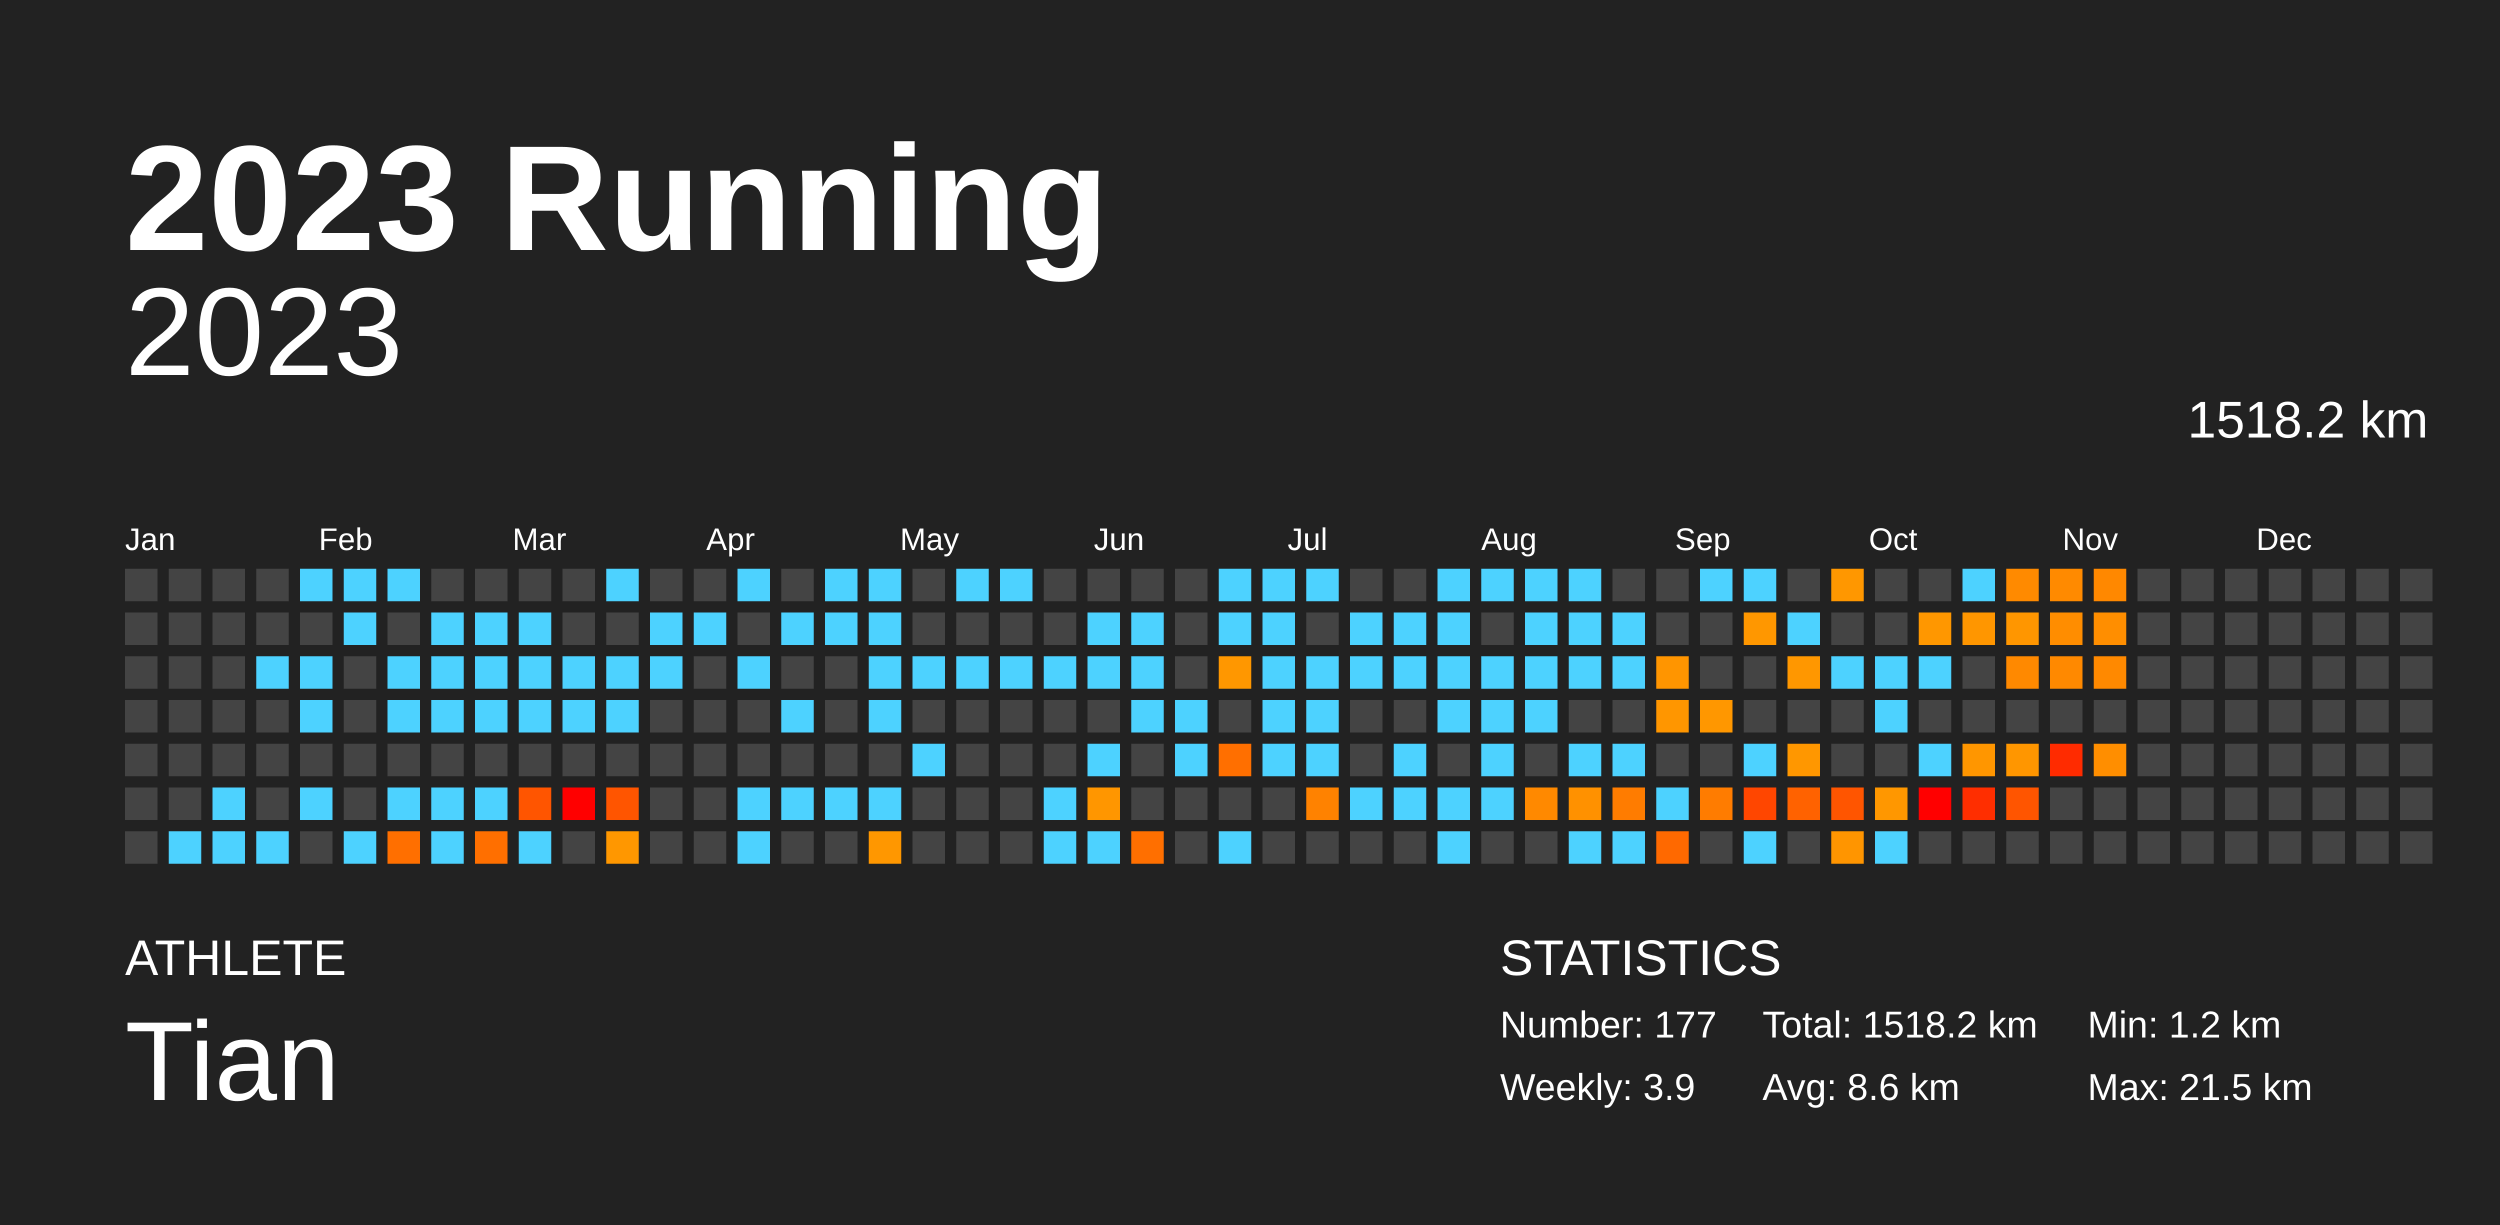
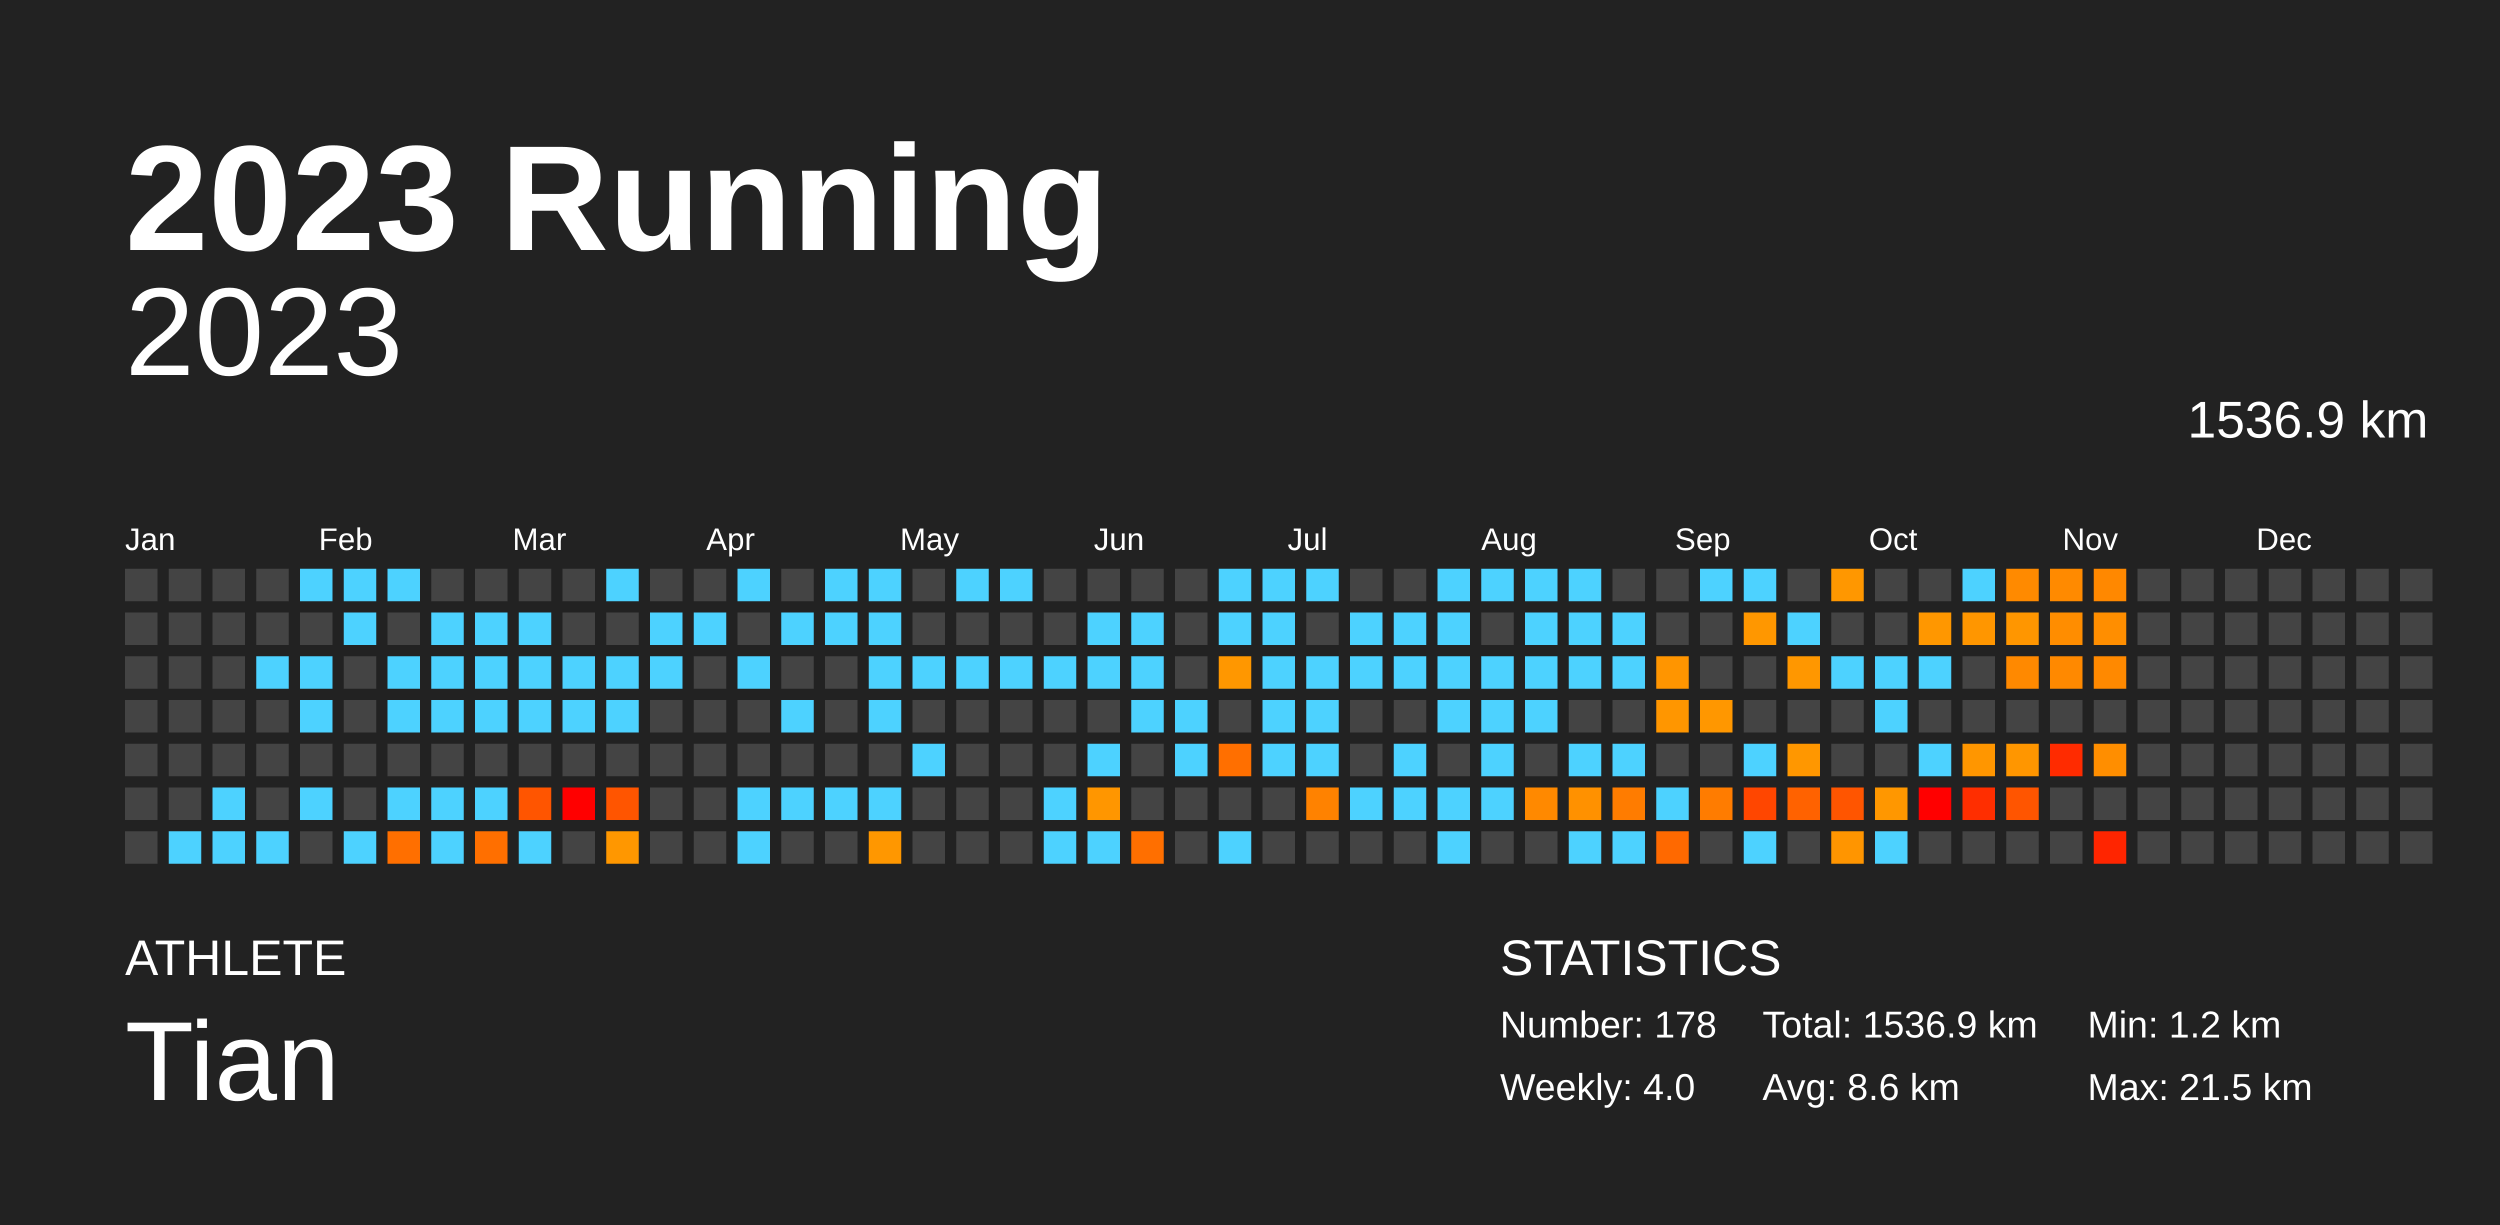
<svg xmlns="http://www.w3.org/2000/svg" baseProfile="full" height="98mm" version="1.1" viewBox="0,0,200,98" width="200mm">
  <defs />
  <rect fill="#222222" height="98" width="200" x="0" y="0" />
  <text fill="#FFFFFF" style="font-size:12px; font-family:Arial; font-weight:bold;" x="10" y="20">2023 Running</text>
  <text fill="#FFFFFF" style="font-size:4px; font-family:Arial" x="10" y="78">ATHLETE</text>
  <text fill="#FFFFFF" style="font-size:9px; font-family:Arial" x="10" y="88">Tian</text>
  <text fill="#FFFFFF" style="font-size:4px; font-family:Arial" x="120" y="78">STATISTICS</text>
-   <text fill="#FFFFFF" style="font-size:3px; font-family:Arial" x="120" y="83">Number: 177</text>
-   <text fill="#FFFFFF" style="font-size:3px; font-family:Arial" x="120" y="88">Weekly: 3.9</text>
-   <text fill="#FFFFFF" style="font-size:3px; font-family:Arial" x="141" y="83">Total: 1518.2 km</text>
+   <text fill="#FFFFFF" style="font-size:3px; font-family:Arial" x="120" y="83">Number: 178</text>
+   <text fill="#FFFFFF" style="font-size:3px; font-family:Arial" x="120" y="88">Weekly: 4.0</text>
+   <text fill="#FFFFFF" style="font-size:3px; font-family:Arial" x="141" y="83">Total: 1536.9 km</text>
  <text fill="#FFFFFF" style="font-size:3px; font-family:Arial" x="141" y="88">Avg: 8.6 km</text>
  <text fill="#FFFFFF" style="font-size:3px; font-family:Arial" x="167" y="83">Min: 1.2 km</text>
  <text fill="#FFFFFF" style="font-size:3px; font-family:Arial" x="167" y="88">Max: 21.5 km</text>
  <text alignment-baseline="hanging" fill="#FFFFFF" style="font-size:10.0px; font-family:Arial;" x="10" y="30">2023</text>
-   <text alignment-baseline="hanging" fill="#FFFFFF" style="font-size:4.125px; font-family:Arial;" x="175" y="35">1518.2 km</text>
+   <text alignment-baseline="hanging" fill="#FFFFFF" style="font-size:4.125px; font-family:Arial;" x="175" y="35">1536.9 km</text>
  <text fill="#FFFFFF" style="font-size:2.5px; font-family:Arial" x="10.0" y="44">Jan</text>
  <text fill="#FFFFFF" style="font-size:2.5px; font-family:Arial" x="25.5" y="44">Feb</text>
  <text fill="#FFFFFF" style="font-size:2.5px; font-family:Arial" x="41.0" y="44">Mar</text>
  <text fill="#FFFFFF" style="font-size:2.5px; font-family:Arial" x="56.5" y="44">Apr</text>
  <text fill="#FFFFFF" style="font-size:2.5px; font-family:Arial" x="72.0" y="44">May</text>
  <text fill="#FFFFFF" style="font-size:2.5px; font-family:Arial" x="87.5" y="44">Jun</text>
  <text fill="#FFFFFF" style="font-size:2.5px; font-family:Arial" x="103.0" y="44">Jul</text>
  <text fill="#FFFFFF" style="font-size:2.5px; font-family:Arial" x="118.5" y="44">Aug</text>
  <text fill="#FFFFFF" style="font-size:2.5px; font-family:Arial" x="134.0" y="44">Sep</text>
  <text fill="#FFFFFF" style="font-size:2.5px; font-family:Arial" x="149.5" y="44">Oct</text>
  <text fill="#FFFFFF" style="font-size:2.5px; font-family:Arial" x="165.0" y="44">Nov</text>
  <text fill="#FFFFFF" style="font-size:2.5px; font-family:Arial" x="180.5" y="44">Dec</text>
  <rect fill="#444444" height="2.6" width="2.6" x="10.0" y="45.5" />
  <rect fill="#444444" height="2.6" width="2.6" x="10.0" y="49.0" />
  <rect fill="#444444" height="2.6" width="2.6" x="10.0" y="52.5" />
  <rect fill="#444444" height="2.6" width="2.6" x="10.0" y="56.0" />
  <rect fill="#444444" height="2.6" width="2.6" x="10.0" y="59.5" />
  <rect fill="#444444" height="2.6" width="2.6" x="10.0" y="63.0" />
  <rect fill="#444444" height="2.6" width="2.6" x="10.0" y="66.5" />
  <rect fill="#444444" height="2.6" width="2.6" x="13.5" y="45.5" />
  <rect fill="#444444" height="2.6" width="2.6" x="13.5" y="49.0" />
  <rect fill="#444444" height="2.6" width="2.6" x="13.5" y="52.5" />
  <rect fill="#444444" height="2.6" width="2.6" x="13.5" y="56.0" />
  <rect fill="#444444" height="2.6" width="2.6" x="13.5" y="59.5" />
  <rect fill="#444444" height="2.6" width="2.6" x="13.5" y="63.0" />
  <rect fill="#4dd2ff" height="2.6" width="2.6" x="13.5" y="66.5" />
  <rect fill="#444444" height="2.6" width="2.6" x="17.0" y="45.5" />
  <rect fill="#444444" height="2.6" width="2.6" x="17.0" y="49.0" />
  <rect fill="#444444" height="2.6" width="2.6" x="17.0" y="52.5" />
  <rect fill="#444444" height="2.6" width="2.6" x="17.0" y="56.0" />
  <rect fill="#444444" height="2.6" width="2.6" x="17.0" y="59.5" />
  <rect fill="#4dd2ff" height="2.6" width="2.6" x="17.0" y="63.0" />
  <rect fill="#4dd2ff" height="2.6" width="2.6" x="17.0" y="66.5" />
  <rect fill="#444444" height="2.6" width="2.6" x="20.5" y="45.5" />
  <rect fill="#444444" height="2.6" width="2.6" x="20.5" y="49.0" />
  <rect fill="#4dd2ff" height="2.6" width="2.6" x="20.5" y="52.5" />
  <rect fill="#444444" height="2.6" width="2.6" x="20.5" y="56.0" />
  <rect fill="#444444" height="2.6" width="2.6" x="20.5" y="59.5" />
  <rect fill="#444444" height="2.6" width="2.6" x="20.5" y="63.0" />
  <rect fill="#4dd2ff" height="2.6" width="2.6" x="20.5" y="66.5" />
  <rect fill="#4dd2ff" height="2.6" width="2.6" x="24.0" y="45.5" />
  <rect fill="#444444" height="2.6" width="2.6" x="24.0" y="49.0" />
  <rect fill="#4dd2ff" height="2.6" width="2.6" x="24.0" y="52.5" />
  <rect fill="#4dd2ff" height="2.6" width="2.6" x="24.0" y="56.0" />
  <rect fill="#444444" height="2.6" width="2.6" x="24.0" y="59.5" />
  <rect fill="#4dd2ff" height="2.6" width="2.6" x="24.0" y="63.0" />
  <rect fill="#444444" height="2.6" width="2.6" x="24.0" y="66.5" />
  <rect fill="#4dd2ff" height="2.6" width="2.6" x="27.5" y="45.5" />
  <rect fill="#4dd2ff" height="2.6" width="2.6" x="27.5" y="49.0" />
  <rect fill="#444444" height="2.6" width="2.6" x="27.5" y="52.5" />
  <rect fill="#444444" height="2.6" width="2.6" x="27.5" y="56.0" />
  <rect fill="#444444" height="2.6" width="2.6" x="27.5" y="59.5" />
  <rect fill="#444444" height="2.6" width="2.6" x="27.5" y="63.0" />
  <rect fill="#4dd2ff" height="2.6" width="2.6" x="27.5" y="66.5" />
  <rect fill="#4dd2ff" height="2.6" width="2.6" x="31.0" y="45.5" />
  <rect fill="#444444" height="2.6" width="2.6" x="31.0" y="49.0" />
  <rect fill="#4dd2ff" height="2.6" width="2.6" x="31.0" y="52.5" />
  <rect fill="#4dd2ff" height="2.6" width="2.6" x="31.0" y="56.0" />
  <rect fill="#444444" height="2.6" width="2.6" x="31.0" y="59.5" />
  <rect fill="#4dd2ff" height="2.6" width="2.6" x="31.0" y="63.0" />
  <rect fill="#ff6f00" height="2.6" width="2.6" x="31.0" y="66.5" />
  <rect fill="#444444" height="2.6" width="2.6" x="34.5" y="45.5" />
  <rect fill="#4dd2ff" height="2.6" width="2.6" x="34.5" y="49.0" />
  <rect fill="#4dd2ff" height="2.6" width="2.6" x="34.5" y="52.5" />
  <rect fill="#4dd2ff" height="2.6" width="2.6" x="34.5" y="56.0" />
  <rect fill="#444444" height="2.6" width="2.6" x="34.5" y="59.5" />
  <rect fill="#4dd2ff" height="2.6" width="2.6" x="34.5" y="63.0" />
  <rect fill="#4dd2ff" height="2.6" width="2.6" x="34.5" y="66.5" />
  <rect fill="#444444" height="2.6" width="2.6" x="38.0" y="45.5" />
  <rect fill="#4dd2ff" height="2.6" width="2.6" x="38.0" y="49.0" />
  <rect fill="#4dd2ff" height="2.6" width="2.6" x="38.0" y="52.5" />
  <rect fill="#4dd2ff" height="2.6" width="2.6" x="38.0" y="56.0" />
  <rect fill="#444444" height="2.6" width="2.6" x="38.0" y="59.5" />
  <rect fill="#4dd2ff" height="2.6" width="2.6" x="38.0" y="63.0" />
  <rect fill="#ff6f00" height="2.6" width="2.6" x="38.0" y="66.5" />
  <rect fill="#444444" height="2.6" width="2.6" x="41.5" y="45.5" />
  <rect fill="#4dd2ff" height="2.6" width="2.6" x="41.5" y="49.0" />
  <rect fill="#4dd2ff" height="2.6" width="2.6" x="41.5" y="52.5" />
  <rect fill="#4dd2ff" height="2.6" width="2.6" x="41.5" y="56.0" />
  <rect fill="#444444" height="2.6" width="2.6" x="41.5" y="59.5" />
  <rect fill="#ff5500" height="2.6" width="2.6" x="41.5" y="63.0" />
  <rect fill="#4dd2ff" height="2.6" width="2.6" x="41.5" y="66.5" />
  <rect fill="#444444" height="2.6" width="2.6" x="45.0" y="45.5" />
  <rect fill="#444444" height="2.6" width="2.6" x="45.0" y="49.0" />
  <rect fill="#4dd2ff" height="2.6" width="2.6" x="45.0" y="52.5" />
  <rect fill="#4dd2ff" height="2.6" width="2.6" x="45.0" y="56.0" />
  <rect fill="#444444" height="2.6" width="2.6" x="45.0" y="59.5" />
  <rect fill="red" height="2.6" width="2.6" x="45.0" y="63.0" />
  <rect fill="#444444" height="2.6" width="2.6" x="45.0" y="66.5" />
  <rect fill="#4dd2ff" height="2.6" width="2.6" x="48.5" y="45.5" />
  <rect fill="#444444" height="2.6" width="2.6" x="48.5" y="49.0" />
  <rect fill="#4dd2ff" height="2.6" width="2.6" x="48.5" y="52.5" />
  <rect fill="#4dd2ff" height="2.6" width="2.6" x="48.5" y="56.0" />
  <rect fill="#444444" height="2.6" width="2.6" x="48.5" y="59.5" />
  <rect fill="#ff5500" height="2.6" width="2.6" x="48.5" y="63.0" />
  <rect fill="#ff9700" height="2.6" width="2.6" x="48.5" y="66.5" />
  <rect fill="#444444" height="2.6" width="2.6" x="52.0" y="45.5" />
  <rect fill="#4dd2ff" height="2.6" width="2.6" x="52.0" y="49.0" />
  <rect fill="#4dd2ff" height="2.6" width="2.6" x="52.0" y="52.5" />
  <rect fill="#444444" height="2.6" width="2.6" x="52.0" y="56.0" />
  <rect fill="#444444" height="2.6" width="2.6" x="52.0" y="59.5" />
  <rect fill="#444444" height="2.6" width="2.6" x="52.0" y="63.0" />
  <rect fill="#444444" height="2.6" width="2.6" x="52.0" y="66.5" />
  <rect fill="#444444" height="2.6" width="2.6" x="55.5" y="45.5" />
  <rect fill="#4dd2ff" height="2.6" width="2.6" x="55.5" y="49.0" />
  <rect fill="#444444" height="2.6" width="2.6" x="55.5" y="52.5" />
  <rect fill="#444444" height="2.6" width="2.6" x="55.5" y="56.0" />
  <rect fill="#444444" height="2.6" width="2.6" x="55.5" y="59.5" />
  <rect fill="#444444" height="2.6" width="2.6" x="55.5" y="63.0" />
  <rect fill="#444444" height="2.6" width="2.6" x="55.5" y="66.5" />
  <rect fill="#4dd2ff" height="2.6" width="2.6" x="59.0" y="45.5" />
  <rect fill="#444444" height="2.6" width="2.6" x="59.0" y="49.0" />
  <rect fill="#4dd2ff" height="2.6" width="2.6" x="59.0" y="52.5" />
  <rect fill="#444444" height="2.6" width="2.6" x="59.0" y="56.0" />
  <rect fill="#444444" height="2.6" width="2.6" x="59.0" y="59.5" />
  <rect fill="#4dd2ff" height="2.6" width="2.6" x="59.0" y="63.0" />
  <rect fill="#4dd2ff" height="2.6" width="2.6" x="59.0" y="66.5" />
  <rect fill="#444444" height="2.6" width="2.6" x="62.5" y="45.5" />
  <rect fill="#4dd2ff" height="2.6" width="2.6" x="62.5" y="49.0" />
  <rect fill="#444444" height="2.6" width="2.6" x="62.5" y="52.5" />
  <rect fill="#4dd2ff" height="2.6" width="2.6" x="62.5" y="56.0" />
  <rect fill="#444444" height="2.6" width="2.6" x="62.5" y="59.5" />
  <rect fill="#4dd2ff" height="2.6" width="2.6" x="62.5" y="63.0" />
  <rect fill="#444444" height="2.6" width="2.6" x="62.5" y="66.5" />
  <rect fill="#4dd2ff" height="2.6" width="2.6" x="66.0" y="45.5" />
  <rect fill="#4dd2ff" height="2.6" width="2.6" x="66.0" y="49.0" />
  <rect fill="#444444" height="2.6" width="2.6" x="66.0" y="52.5" />
  <rect fill="#444444" height="2.6" width="2.6" x="66.0" y="56.0" />
  <rect fill="#444444" height="2.6" width="2.6" x="66.0" y="59.5" />
  <rect fill="#4dd2ff" height="2.6" width="2.6" x="66.0" y="63.0" />
  <rect fill="#444444" height="2.6" width="2.6" x="66.0" y="66.5" />
  <rect fill="#4dd2ff" height="2.6" width="2.6" x="69.5" y="45.5" />
  <rect fill="#4dd2ff" height="2.6" width="2.6" x="69.5" y="49.0" />
  <rect fill="#4dd2ff" height="2.6" width="2.6" x="69.5" y="52.5" />
  <rect fill="#4dd2ff" height="2.6" width="2.6" x="69.5" y="56.0" />
  <rect fill="#444444" height="2.6" width="2.6" x="69.5" y="59.5" />
  <rect fill="#4dd2ff" height="2.6" width="2.6" x="69.5" y="63.0" />
  <rect fill="#ff9700" height="2.6" width="2.6" x="69.5" y="66.5" />
  <rect fill="#444444" height="2.6" width="2.6" x="73.0" y="45.5" />
  <rect fill="#444444" height="2.6" width="2.6" x="73.0" y="49.0" />
  <rect fill="#4dd2ff" height="2.6" width="2.6" x="73.0" y="52.5" />
  <rect fill="#444444" height="2.6" width="2.6" x="73.0" y="56.0" />
  <rect fill="#4dd2ff" height="2.6" width="2.6" x="73.0" y="59.5" />
  <rect fill="#444444" height="2.6" width="2.6" x="73.0" y="63.0" />
  <rect fill="#444444" height="2.6" width="2.6" x="73.0" y="66.5" />
  <rect fill="#4dd2ff" height="2.6" width="2.6" x="76.5" y="45.5" />
  <rect fill="#444444" height="2.6" width="2.6" x="76.5" y="49.0" />
  <rect fill="#4dd2ff" height="2.6" width="2.6" x="76.5" y="52.5" />
  <rect fill="#444444" height="2.6" width="2.6" x="76.5" y="56.0" />
  <rect fill="#444444" height="2.6" width="2.6" x="76.5" y="59.5" />
  <rect fill="#444444" height="2.6" width="2.6" x="76.5" y="63.0" />
  <rect fill="#444444" height="2.6" width="2.6" x="76.5" y="66.5" />
  <rect fill="#4dd2ff" height="2.6" width="2.6" x="80.0" y="45.5" />
  <rect fill="#444444" height="2.6" width="2.6" x="80.0" y="49.0" />
  <rect fill="#4dd2ff" height="2.6" width="2.6" x="80.0" y="52.5" />
  <rect fill="#444444" height="2.6" width="2.6" x="80.0" y="56.0" />
  <rect fill="#444444" height="2.6" width="2.6" x="80.0" y="59.5" />
  <rect fill="#444444" height="2.6" width="2.6" x="80.0" y="63.0" />
  <rect fill="#444444" height="2.6" width="2.6" x="80.0" y="66.5" />
  <rect fill="#444444" height="2.6" width="2.6" x="83.5" y="45.5" />
  <rect fill="#444444" height="2.6" width="2.6" x="83.5" y="49.0" />
  <rect fill="#4dd2ff" height="2.6" width="2.6" x="83.5" y="52.5" />
  <rect fill="#444444" height="2.6" width="2.6" x="83.5" y="56.0" />
  <rect fill="#444444" height="2.6" width="2.6" x="83.5" y="59.5" />
  <rect fill="#4dd2ff" height="2.6" width="2.6" x="83.5" y="63.0" />
  <rect fill="#4dd2ff" height="2.6" width="2.6" x="83.5" y="66.5" />
  <rect fill="#444444" height="2.6" width="2.6" x="87.0" y="45.5" />
  <rect fill="#4dd2ff" height="2.6" width="2.6" x="87.0" y="49.0" />
  <rect fill="#4dd2ff" height="2.6" width="2.6" x="87.0" y="52.5" />
  <rect fill="#444444" height="2.6" width="2.6" x="87.0" y="56.0" />
  <rect fill="#4dd2ff" height="2.6" width="2.6" x="87.0" y="59.5" />
  <rect fill="#ff9600" height="2.6" width="2.6" x="87.0" y="63.0" />
  <rect fill="#4dd2ff" height="2.6" width="2.6" x="87.0" y="66.5" />
  <rect fill="#444444" height="2.6" width="2.6" x="90.5" y="45.5" />
  <rect fill="#4dd2ff" height="2.6" width="2.6" x="90.5" y="49.0" />
  <rect fill="#4dd2ff" height="2.6" width="2.6" x="90.5" y="52.5" />
  <rect fill="#4dd2ff" height="2.6" width="2.6" x="90.5" y="56.0" />
  <rect fill="#444444" height="2.6" width="2.6" x="90.5" y="59.5" />
  <rect fill="#444444" height="2.6" width="2.6" x="90.5" y="63.0" />
  <rect fill="#ff6f00" height="2.6" width="2.6" x="90.5" y="66.5" />
  <rect fill="#444444" height="2.6" width="2.6" x="94.0" y="45.5" />
  <rect fill="#444444" height="2.6" width="2.6" x="94.0" y="49.0" />
  <rect fill="#444444" height="2.6" width="2.6" x="94.0" y="52.5" />
  <rect fill="#4dd2ff" height="2.6" width="2.6" x="94.0" y="56.0" />
  <rect fill="#4dd2ff" height="2.6" width="2.6" x="94.0" y="59.5" />
  <rect fill="#444444" height="2.6" width="2.6" x="94.0" y="63.0" />
  <rect fill="#444444" height="2.6" width="2.6" x="94.0" y="66.5" />
  <rect fill="#4dd2ff" height="2.6" width="2.6" x="97.5" y="45.5" />
  <rect fill="#4dd2ff" height="2.6" width="2.6" x="97.5" y="49.0" />
  <rect fill="#ff9700" height="2.6" width="2.6" x="97.5" y="52.5" />
  <rect fill="#444444" height="2.6" width="2.6" x="97.5" y="56.0" />
  <rect fill="#ff6f00" height="2.6" width="2.6" x="97.5" y="59.5" />
  <rect fill="#444444" height="2.6" width="2.6" x="97.5" y="63.0" />
  <rect fill="#4dd2ff" height="2.6" width="2.6" x="97.5" y="66.5" />
  <rect fill="#4dd2ff" height="2.6" width="2.6" x="101.0" y="45.5" />
  <rect fill="#4dd2ff" height="2.6" width="2.6" x="101.0" y="49.0" />
  <rect fill="#4dd2ff" height="2.6" width="2.6" x="101.0" y="52.5" />
  <rect fill="#4dd2ff" height="2.6" width="2.6" x="101.0" y="56.0" />
  <rect fill="#4dd2ff" height="2.6" width="2.6" x="101.0" y="59.5" />
  <rect fill="#444444" height="2.6" width="2.6" x="101.0" y="63.0" />
  <rect fill="#444444" height="2.6" width="2.6" x="101.0" y="66.5" />
  <rect fill="#4dd2ff" height="2.6" width="2.6" x="104.5" y="45.5" />
  <rect fill="#444444" height="2.6" width="2.6" x="104.5" y="49.0" />
  <rect fill="#4dd2ff" height="2.6" width="2.6" x="104.5" y="52.5" />
  <rect fill="#4dd2ff" height="2.6" width="2.6" x="104.5" y="56.0" />
  <rect fill="#4dd2ff" height="2.6" width="2.6" x="104.5" y="59.5" />
  <rect fill="#ff8200" height="2.6" width="2.6" x="104.5" y="63.0" />
  <rect fill="#444444" height="2.6" width="2.6" x="104.5" y="66.5" />
  <rect fill="#444444" height="2.6" width="2.6" x="108.0" y="45.5" />
  <rect fill="#4dd2ff" height="2.6" width="2.6" x="108.0" y="49.0" />
  <rect fill="#4dd2ff" height="2.6" width="2.6" x="108.0" y="52.5" />
  <rect fill="#444444" height="2.6" width="2.6" x="108.0" y="56.0" />
  <rect fill="#444444" height="2.6" width="2.6" x="108.0" y="59.5" />
  <rect fill="#4dd2ff" height="2.6" width="2.6" x="108.0" y="63.0" />
  <rect fill="#444444" height="2.6" width="2.6" x="108.0" y="66.5" />
  <rect fill="#444444" height="2.6" width="2.6" x="111.5" y="45.5" />
  <rect fill="#4dd2ff" height="2.6" width="2.6" x="111.5" y="49.0" />
  <rect fill="#4dd2ff" height="2.6" width="2.6" x="111.5" y="52.5" />
  <rect fill="#444444" height="2.6" width="2.6" x="111.5" y="56.0" />
  <rect fill="#4dd2ff" height="2.6" width="2.6" x="111.5" y="59.5" />
  <rect fill="#4dd2ff" height="2.6" width="2.6" x="111.5" y="63.0" />
  <rect fill="#444444" height="2.6" width="2.6" x="111.5" y="66.5" />
  <rect fill="#4dd2ff" height="2.6" width="2.6" x="115.0" y="45.5" />
  <rect fill="#4dd2ff" height="2.6" width="2.6" x="115.0" y="49.0" />
  <rect fill="#4dd2ff" height="2.6" width="2.6" x="115.0" y="52.5" />
  <rect fill="#4dd2ff" height="2.6" width="2.6" x="115.0" y="56.0" />
  <rect fill="#444444" height="2.6" width="2.6" x="115.0" y="59.5" />
  <rect fill="#4dd2ff" height="2.6" width="2.6" x="115.0" y="63.0" />
  <rect fill="#4dd2ff" height="2.6" width="2.6" x="115.0" y="66.5" />
  <rect fill="#4dd2ff" height="2.6" width="2.6" x="118.5" y="45.5" />
  <rect fill="#444444" height="2.6" width="2.6" x="118.5" y="49.0" />
  <rect fill="#4dd2ff" height="2.6" width="2.6" x="118.5" y="52.5" />
  <rect fill="#4dd2ff" height="2.6" width="2.6" x="118.5" y="56.0" />
  <rect fill="#4dd2ff" height="2.6" width="2.6" x="118.5" y="59.5" />
  <rect fill="#4dd2ff" height="2.6" width="2.6" x="118.5" y="63.0" />
  <rect fill="#444444" height="2.6" width="2.6" x="118.5" y="66.5" />
  <rect fill="#4dd2ff" height="2.6" width="2.6" x="122.0" y="45.5" />
  <rect fill="#4dd2ff" height="2.6" width="2.6" x="122.0" y="49.0" />
  <rect fill="#4dd2ff" height="2.6" width="2.6" x="122.0" y="52.5" />
  <rect fill="#4dd2ff" height="2.6" width="2.6" x="122.0" y="56.0" />
  <rect fill="#444444" height="2.6" width="2.6" x="122.0" y="59.5" />
  <rect fill="#ff8900" height="2.6" width="2.6" x="122.0" y="63.0" />
  <rect fill="#444444" height="2.6" width="2.6" x="122.0" y="66.5" />
  <rect fill="#4dd2ff" height="2.6" width="2.6" x="125.5" y="45.5" />
  <rect fill="#4dd2ff" height="2.6" width="2.6" x="125.5" y="49.0" />
  <rect fill="#4dd2ff" height="2.6" width="2.6" x="125.5" y="52.5" />
  <rect fill="#444444" height="2.6" width="2.6" x="125.5" y="56.0" />
  <rect fill="#4dd2ff" height="2.6" width="2.6" x="125.5" y="59.5" />
  <rect fill="#ff9100" height="2.6" width="2.6" x="125.5" y="63.0" />
  <rect fill="#4dd2ff" height="2.6" width="2.6" x="125.5" y="66.5" />
  <rect fill="#444444" height="2.6" width="2.6" x="129.0" y="45.5" />
  <rect fill="#4dd2ff" height="2.6" width="2.6" x="129.0" y="49.0" />
  <rect fill="#4dd2ff" height="2.6" width="2.6" x="129.0" y="52.5" />
  <rect fill="#444444" height="2.6" width="2.6" x="129.0" y="56.0" />
  <rect fill="#4dd2ff" height="2.6" width="2.6" x="129.0" y="59.5" />
  <rect fill="#ff7c00" height="2.6" width="2.6" x="129.0" y="63.0" />
  <rect fill="#4dd2ff" height="2.6" width="2.6" x="129.0" y="66.5" />
  <rect fill="#444444" height="2.6" width="2.6" x="132.5" y="45.5" />
  <rect fill="#444444" height="2.6" width="2.6" x="132.5" y="49.0" />
  <rect fill="#ff9500" height="2.6" width="2.6" x="132.5" y="52.5" />
  <rect fill="#ff9600" height="2.6" width="2.6" x="132.5" y="56.0" />
  <rect fill="#444444" height="2.6" width="2.6" x="132.5" y="59.5" />
  <rect fill="#4dd2ff" height="2.6" width="2.6" x="132.5" y="63.0" />
  <rect fill="#ff6900" height="2.6" width="2.6" x="132.5" y="66.5" />
  <rect fill="#4dd2ff" height="2.6" width="2.6" x="136.0" y="45.5" />
  <rect fill="#444444" height="2.6" width="2.6" x="136.0" y="49.0" />
  <rect fill="#444444" height="2.6" width="2.6" x="136.0" y="52.5" />
  <rect fill="#ff9700" height="2.6" width="2.6" x="136.0" y="56.0" />
  <rect fill="#444444" height="2.6" width="2.6" x="136.0" y="59.5" />
  <rect fill="#ff7c00" height="2.6" width="2.6" x="136.0" y="63.0" />
  <rect fill="#444444" height="2.6" width="2.6" x="136.0" y="66.5" />
  <rect fill="#4dd2ff" height="2.6" width="2.6" x="139.5" y="45.5" />
  <rect fill="#ff9700" height="2.6" width="2.6" x="139.5" y="49.0" />
  <rect fill="#444444" height="2.6" width="2.6" x="139.5" y="52.5" />
  <rect fill="#444444" height="2.6" width="2.6" x="139.5" y="56.0" />
  <rect fill="#4dd2ff" height="2.6" width="2.6" x="139.5" y="59.5" />
  <rect fill="#ff4600" height="2.6" width="2.6" x="139.5" y="63.0" />
  <rect fill="#4dd2ff" height="2.6" width="2.6" x="139.5" y="66.5" />
  <rect fill="#444444" height="2.6" width="2.6" x="143.0" y="45.5" />
  <rect fill="#4dd2ff" height="2.6" width="2.6" x="143.0" y="49.0" />
  <rect fill="#ff9700" height="2.6" width="2.6" x="143.0" y="52.5" />
  <rect fill="#444444" height="2.6" width="2.6" x="143.0" y="56.0" />
  <rect fill="#ff9700" height="2.6" width="2.6" x="143.0" y="59.5" />
  <rect fill="#ff6200" height="2.6" width="2.6" x="143.0" y="63.0" />
  <rect fill="#444444" height="2.6" width="2.6" x="143.0" y="66.5" />
  <rect fill="#ff9700" height="2.6" width="2.6" x="146.5" y="45.5" />
  <rect fill="#444444" height="2.6" width="2.6" x="146.5" y="49.0" />
  <rect fill="#4dd2ff" height="2.6" width="2.6" x="146.5" y="52.5" />
  <rect fill="#444444" height="2.6" width="2.6" x="146.5" y="56.0" />
  <rect fill="#444444" height="2.6" width="2.6" x="146.5" y="59.5" />
  <rect fill="#ff5500" height="2.6" width="2.6" x="146.5" y="63.0" />
  <rect fill="#ff9500" height="2.6" width="2.6" x="146.5" y="66.5" />
  <rect fill="#444444" height="2.6" width="2.6" x="150.0" y="45.5" />
  <rect fill="#444444" height="2.6" width="2.6" x="150.0" y="49.0" />
  <rect fill="#4dd2ff" height="2.6" width="2.6" x="150.0" y="52.5" />
  <rect fill="#4dd2ff" height="2.6" width="2.6" x="150.0" y="56.0" />
  <rect fill="#444444" height="2.6" width="2.6" x="150.0" y="59.5" />
  <rect fill="#ff9700" height="2.6" width="2.6" x="150.0" y="63.0" />
  <rect fill="#4dd2ff" height="2.6" width="2.6" x="150.0" y="66.5" />
  <rect fill="#444444" height="2.6" width="2.6" x="153.5" y="45.5" />
  <rect fill="#ff9700" height="2.6" width="2.6" x="153.5" y="49.0" />
  <rect fill="#4dd2ff" height="2.6" width="2.6" x="153.5" y="52.5" />
  <rect fill="#444444" height="2.6" width="2.6" x="153.5" y="56.0" />
  <rect fill="#4dd2ff" height="2.6" width="2.6" x="153.5" y="59.5" />
  <rect fill="red" height="2.6" width="2.6" x="153.5" y="63.0" />
  <rect fill="#444444" height="2.6" width="2.6" x="153.5" y="66.5" />
  <rect fill="#4dd2ff" height="2.6" width="2.6" x="157.0" y="45.5" />
  <rect fill="#ff9600" height="2.6" width="2.6" x="157.0" y="49.0" />
  <rect fill="#444444" height="2.6" width="2.6" x="157.0" y="52.5" />
  <rect fill="#444444" height="2.6" width="2.6" x="157.0" y="56.0" />
  <rect fill="#ff9600" height="2.6" width="2.6" x="157.0" y="59.5" />
  <rect fill="#ff2e00" height="2.6" width="2.6" x="157.0" y="63.0" />
  <rect fill="#444444" height="2.6" width="2.6" x="157.0" y="66.5" />
  <rect fill="#ff8a00" height="2.6" width="2.6" x="160.5" y="45.5" />
  <rect fill="#ff9600" height="2.6" width="2.6" x="160.5" y="49.0" />
  <rect fill="#ff8900" height="2.6" width="2.6" x="160.5" y="52.5" />
  <rect fill="#444444" height="2.6" width="2.6" x="160.5" y="56.0" />
  <rect fill="#ff9600" height="2.6" width="2.6" x="160.5" y="59.5" />
  <rect fill="#ff5500" height="2.6" width="2.6" x="160.5" y="63.0" />
  <rect fill="#444444" height="2.6" width="2.6" x="160.5" y="66.5" />
  <rect fill="#ff8a00" height="2.6" width="2.6" x="164.0" y="45.5" />
  <rect fill="#ff8d00" height="2.6" width="2.6" x="164.0" y="49.0" />
  <rect fill="#ff8900" height="2.6" width="2.6" x="164.0" y="52.5" />
  <rect fill="#444444" height="2.6" width="2.6" x="164.0" y="56.0" />
  <rect fill="#ff2b00" height="2.6" width="2.6" x="164.0" y="59.5" />
  <rect fill="#444444" height="2.6" width="2.6" x="164.0" y="63.0" />
  <rect fill="#444444" height="2.6" width="2.6" x="164.0" y="66.5" />
  <rect fill="#ff8800" height="2.6" width="2.6" x="167.5" y="45.5" />
  <rect fill="#ff8e00" height="2.6" width="2.6" x="167.5" y="49.0" />
  <rect fill="#ff8900" height="2.6" width="2.6" x="167.5" y="52.5" />
  <rect fill="#444444" height="2.6" width="2.6" x="167.5" y="56.0" />
  <rect fill="#ff8e00" height="2.6" width="2.6" x="167.5" y="59.5" />
  <rect fill="#444444" height="2.6" width="2.6" x="167.5" y="63.0" />
-   <rect fill="#444444" height="2.6" width="2.6" x="167.5" y="66.5" />
+   <rect fill="#ff2500" height="2.6" width="2.6" x="167.5" y="66.5" />
  <rect fill="#444444" height="2.6" width="2.6" x="171.0" y="45.5" />
  <rect fill="#444444" height="2.6" width="2.6" x="171.0" y="49.0" />
  <rect fill="#444444" height="2.6" width="2.6" x="171.0" y="52.5" />
  <rect fill="#444444" height="2.6" width="2.6" x="171.0" y="56.0" />
  <rect fill="#444444" height="2.6" width="2.6" x="171.0" y="59.5" />
  <rect fill="#444444" height="2.6" width="2.6" x="171.0" y="63.0" />
  <rect fill="#444444" height="2.6" width="2.6" x="171.0" y="66.5" />
  <rect fill="#444444" height="2.6" width="2.6" x="174.5" y="45.5" />
  <rect fill="#444444" height="2.6" width="2.6" x="174.5" y="49.0" />
  <rect fill="#444444" height="2.6" width="2.6" x="174.5" y="52.5" />
  <rect fill="#444444" height="2.6" width="2.6" x="174.5" y="56.0" />
  <rect fill="#444444" height="2.6" width="2.6" x="174.5" y="59.5" />
  <rect fill="#444444" height="2.6" width="2.6" x="174.5" y="63.0" />
  <rect fill="#444444" height="2.6" width="2.6" x="174.5" y="66.5" />
  <rect fill="#444444" height="2.6" width="2.6" x="178.0" y="45.5" />
  <rect fill="#444444" height="2.6" width="2.6" x="178.0" y="49.0" />
  <rect fill="#444444" height="2.6" width="2.6" x="178.0" y="52.5" />
  <rect fill="#444444" height="2.6" width="2.6" x="178.0" y="56.0" />
  <rect fill="#444444" height="2.6" width="2.6" x="178.0" y="59.5" />
  <rect fill="#444444" height="2.6" width="2.6" x="178.0" y="63.0" />
  <rect fill="#444444" height="2.6" width="2.6" x="178.0" y="66.5" />
  <rect fill="#444444" height="2.6" width="2.6" x="181.5" y="45.5" />
  <rect fill="#444444" height="2.6" width="2.6" x="181.5" y="49.0" />
  <rect fill="#444444" height="2.6" width="2.6" x="181.5" y="52.5" />
  <rect fill="#444444" height="2.6" width="2.6" x="181.5" y="56.0" />
  <rect fill="#444444" height="2.6" width="2.6" x="181.5" y="59.5" />
  <rect fill="#444444" height="2.6" width="2.6" x="181.5" y="63.0" />
  <rect fill="#444444" height="2.6" width="2.6" x="181.5" y="66.5" />
  <rect fill="#444444" height="2.6" width="2.6" x="185.0" y="45.5" />
  <rect fill="#444444" height="2.6" width="2.6" x="185.0" y="49.0" />
  <rect fill="#444444" height="2.6" width="2.6" x="185.0" y="52.5" />
  <rect fill="#444444" height="2.6" width="2.6" x="185.0" y="56.0" />
  <rect fill="#444444" height="2.6" width="2.6" x="185.0" y="59.5" />
  <rect fill="#444444" height="2.6" width="2.6" x="185.0" y="63.0" />
  <rect fill="#444444" height="2.6" width="2.6" x="185.0" y="66.5" />
  <rect fill="#444444" height="2.6" width="2.6" x="188.5" y="45.5" />
  <rect fill="#444444" height="2.6" width="2.6" x="188.5" y="49.0" />
  <rect fill="#444444" height="2.6" width="2.6" x="188.5" y="52.5" />
  <rect fill="#444444" height="2.6" width="2.6" x="188.5" y="56.0" />
  <rect fill="#444444" height="2.6" width="2.6" x="188.5" y="59.5" />
  <rect fill="#444444" height="2.6" width="2.6" x="188.5" y="63.0" />
  <rect fill="#444444" height="2.6" width="2.6" x="188.5" y="66.5" />
  <rect fill="#444444" height="2.6" width="2.6" x="192.0" y="45.5" />
  <rect fill="#444444" height="2.6" width="2.6" x="192.0" y="49.0" />
  <rect fill="#444444" height="2.6" width="2.6" x="192.0" y="52.5" />
  <rect fill="#444444" height="2.6" width="2.6" x="192.0" y="56.0" />
  <rect fill="#444444" height="2.6" width="2.6" x="192.0" y="59.5" />
  <rect fill="#444444" height="2.6" width="2.6" x="192.0" y="63.0" />
  <rect fill="#444444" height="2.6" width="2.6" x="192.0" y="66.5" />
</svg>
